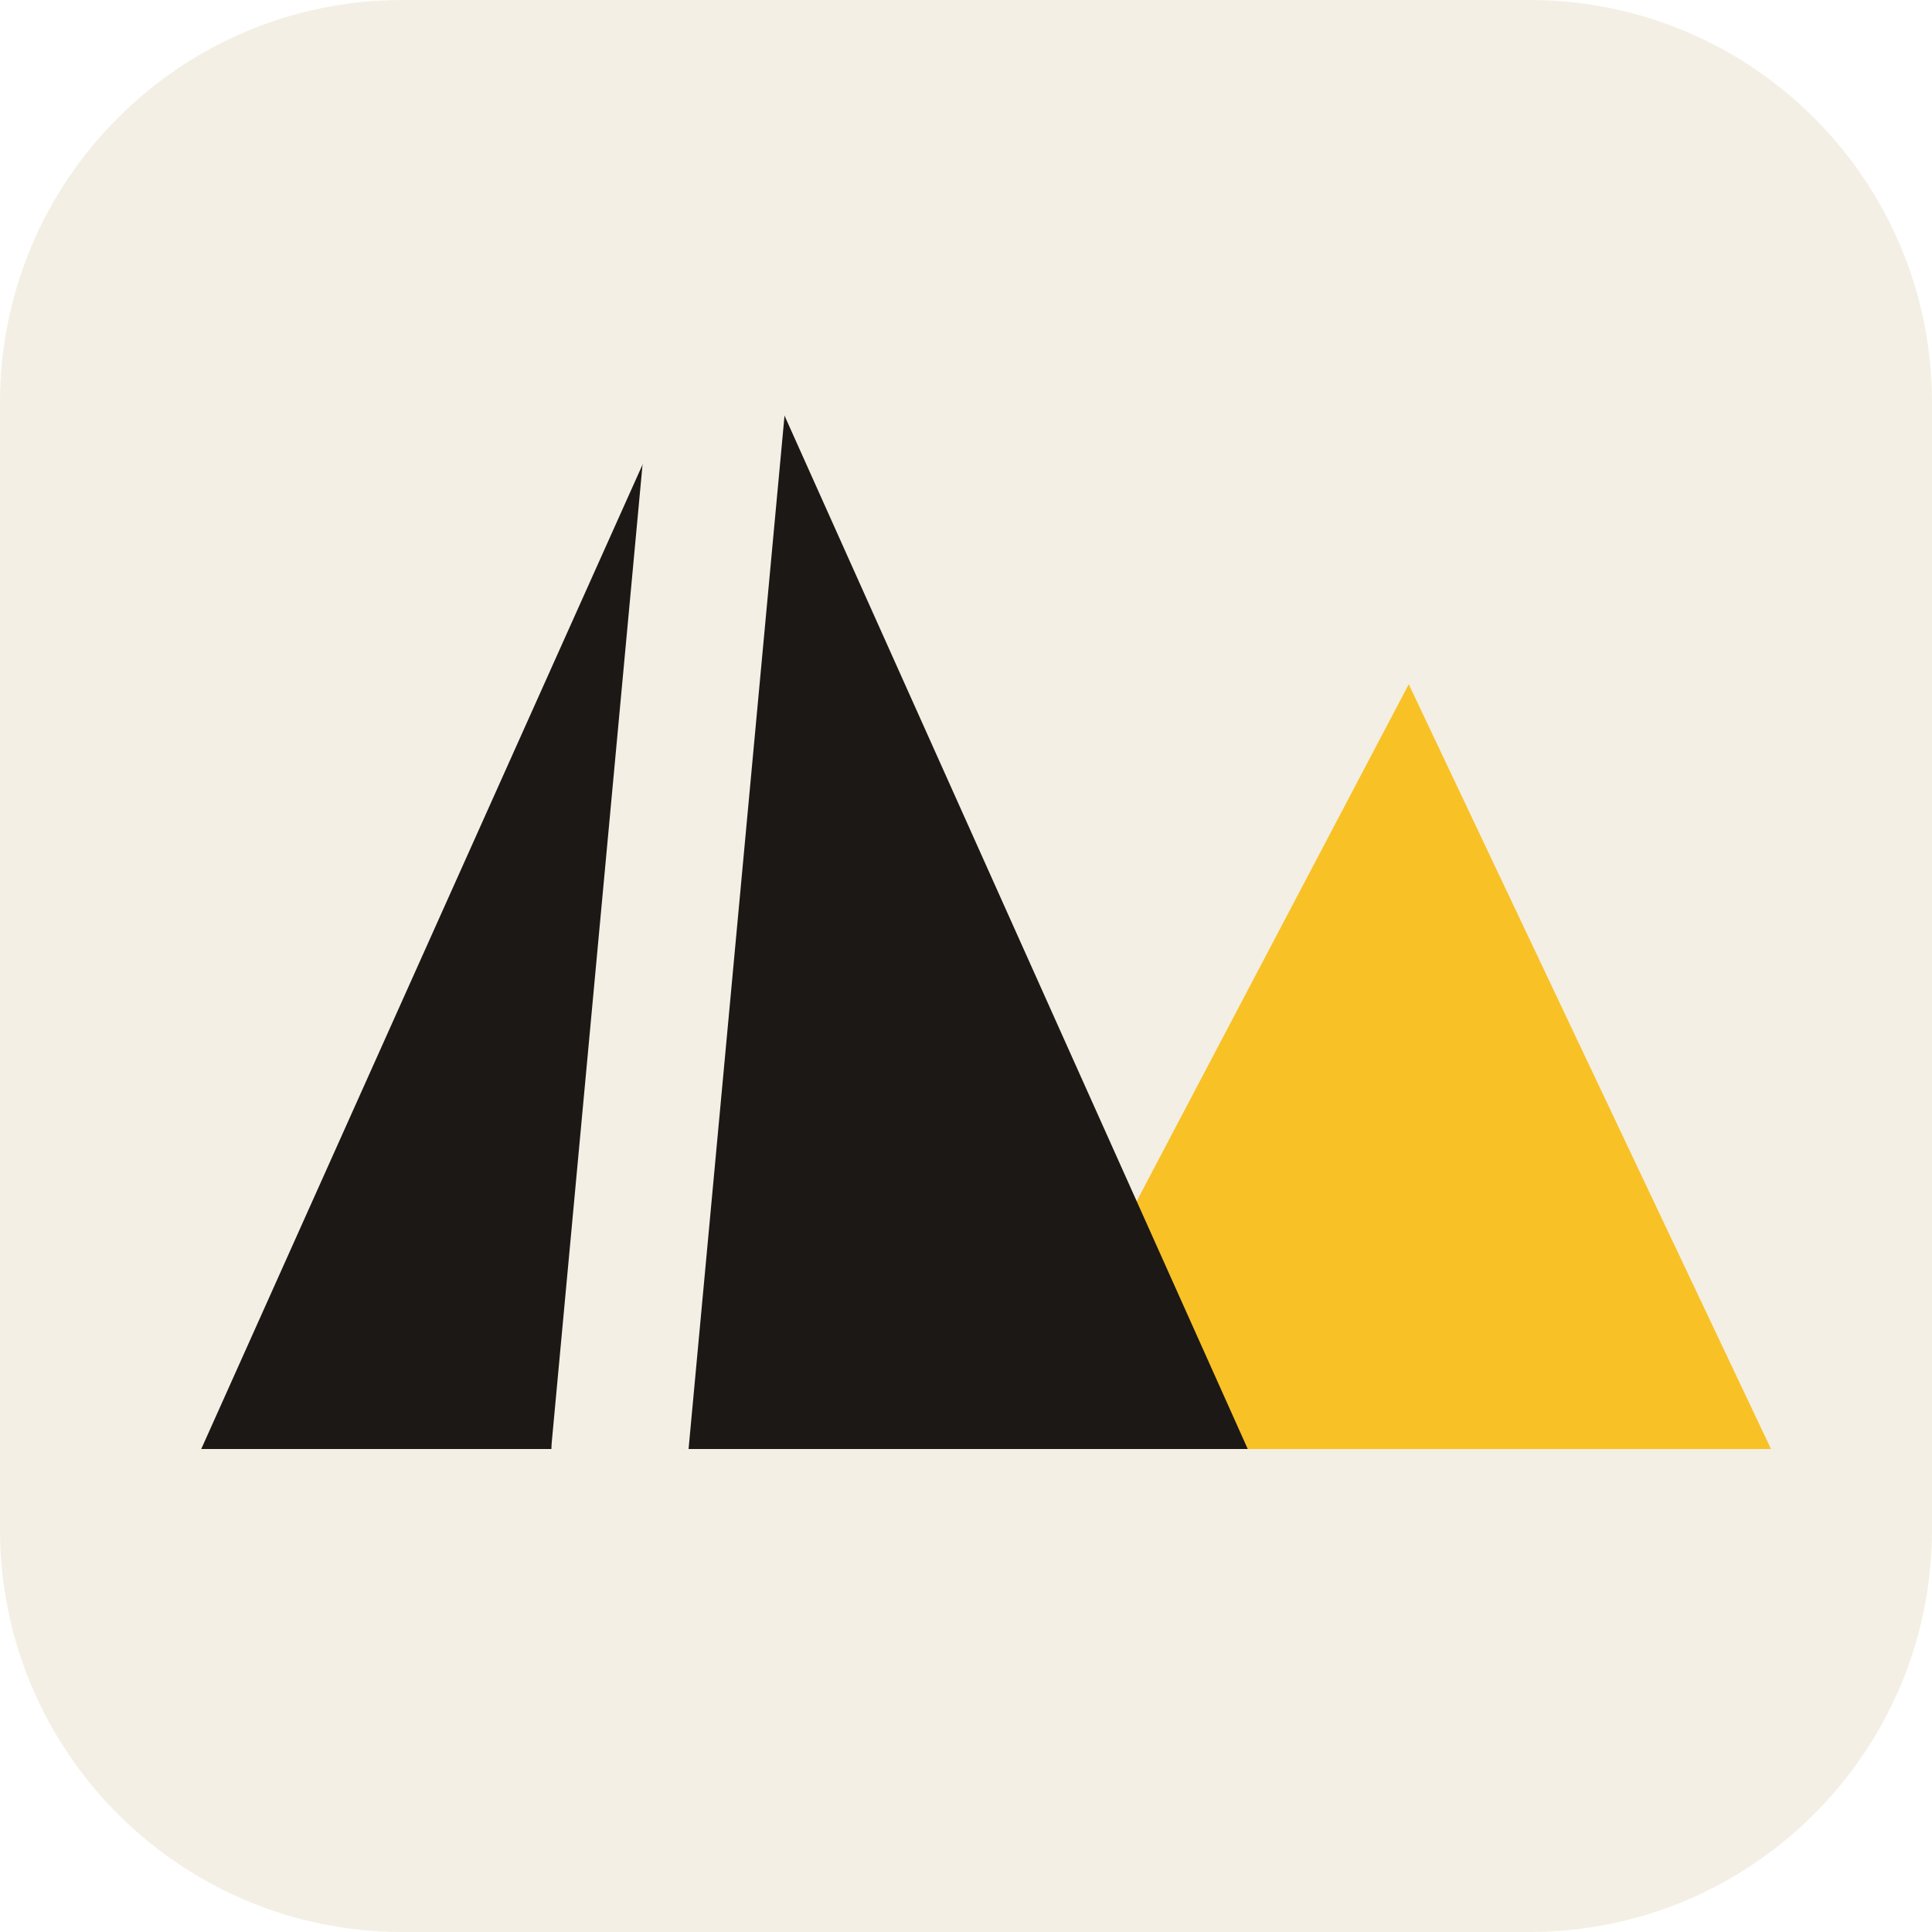
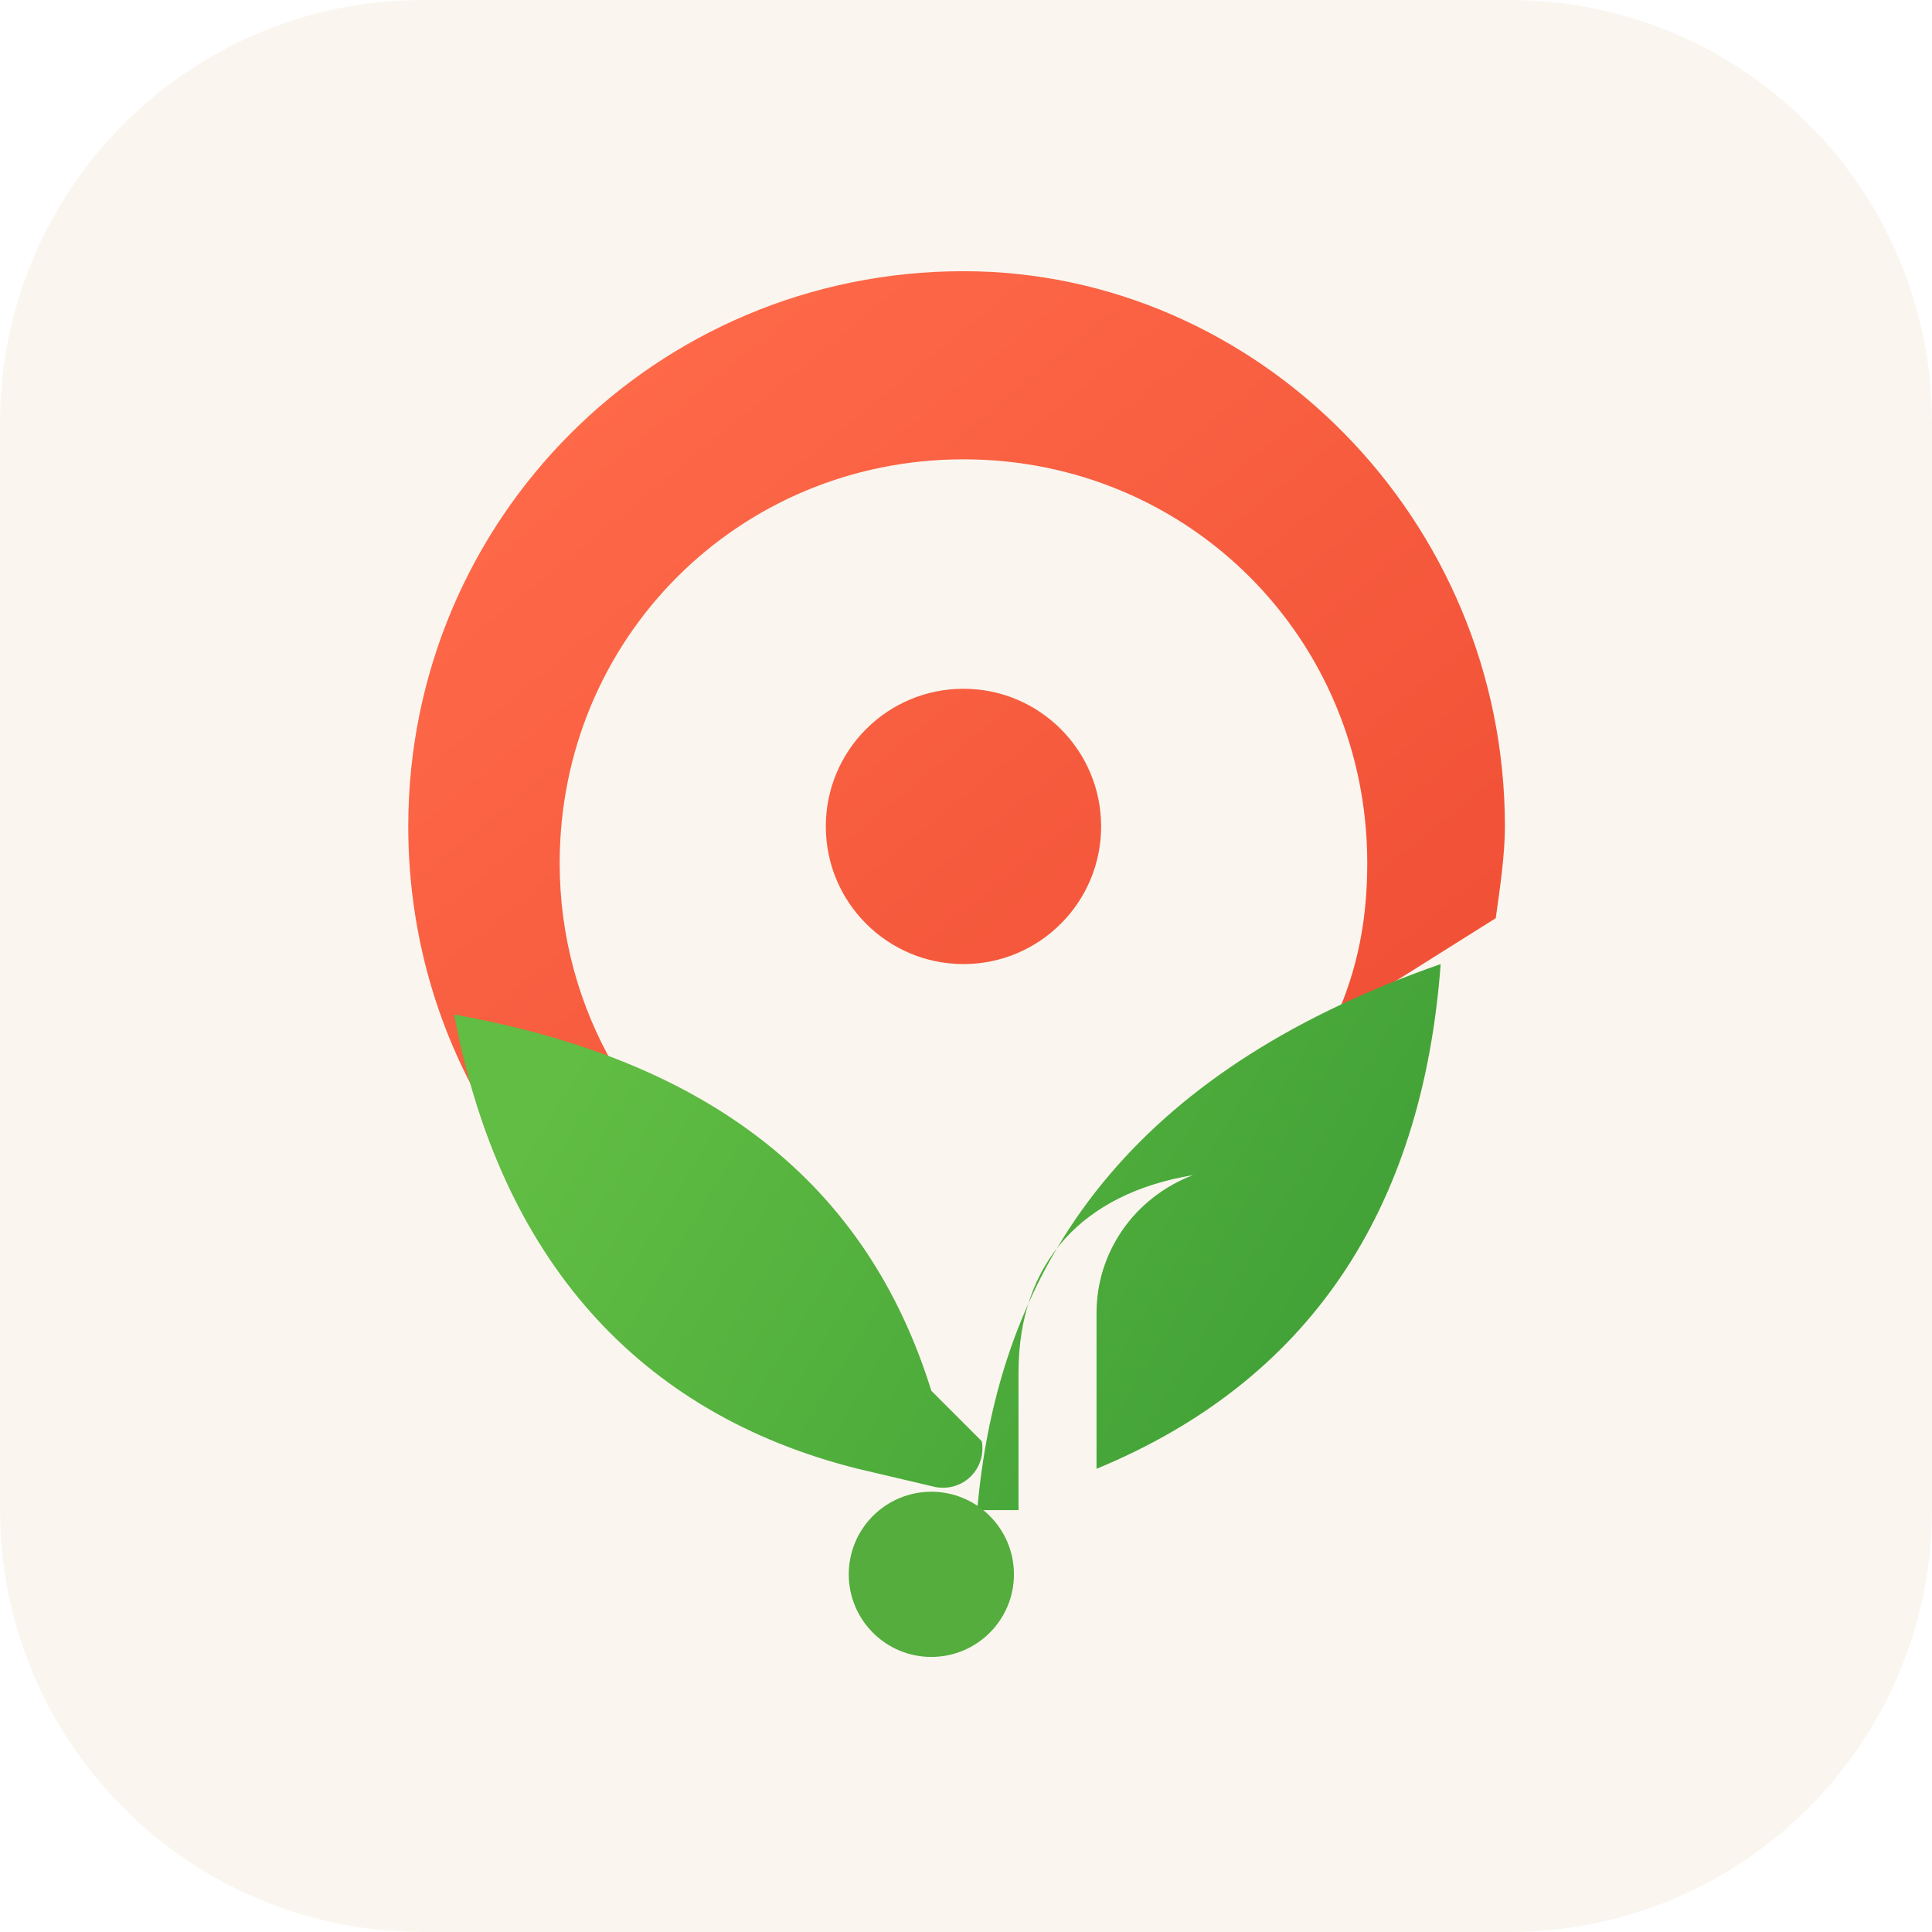
- <svg xmlns="http://www.w3.org/2000/svg" viewBox="0 0 48 48" width="48" height="48">
+ <svg xmlns="http://www.w3.org/2000/svg" viewBox="0 0 64 64" width="64" height="64">
  <style>
-     .plate { fill: #f4efe4; }
-     .peak  { fill: #1b1815; }
-     .fold  { stroke: #f4efe4; }
+     .plate { fill: #FAF6EF; }
    @media (prefers-color-scheme: dark) {
-       .plate { fill: #16140f; }
-       .peak  { fill: #f0ebe0; }
-       .fold  { stroke: #16140f; }
+       .plate { fill: #1A1714; }
    }
  </style>
-   <rect class="plate" width="48" height="48" rx="10" />
-   <path d="M25 36 35 17l9 19z" fill="#F8C126" />
-   <path class="peak" d="M5 36 18 7l13 29z" />
-   <path class="fold" d="M18 8 15.4 36" stroke-width="3.4" stroke-linecap="round" />
+   <defs>
+     <linearGradient id="coral" x1="80" y1="45" x2="235" y2="235" gradientUnits="userSpaceOnUse">
+       <stop offset="0" stop-color="#FF6B4A" />
+       <stop offset="1" stop-color="#F04F35" />
+     </linearGradient>
+     <linearGradient id="leaf" x1="78" y1="205" x2="250" y2="310" gradientUnits="userSpaceOnUse">
+       <stop offset="0" stop-color="#61BD43" />
+       <stop offset="1" stop-color="#3D9D35" />
+     </linearGradient>
+   </defs>
+   <rect class="plate" width="64" height="64" rx="14" />
+   <g transform="translate(7.9 2.6) scale(0.152)">
+     <path fill="url(#coral)" d="M158 42c-67 0-121 54-121 121 0 43 22 82 59 104l43 26-23-44-1-1c-28-16-45-45-45-77 0-49 39-88 88-88s88 39 88 88c0 12-2 23-7 34l35-22c1-7 2-14 2-20 0-67-54-121-118-121Z" />
+     <circle cx="158" cy="163" r="30" fill="url(#coral)" />
+     <path fill="url(#leaf)" d="M151 286c-14-45-48-72-104-82 10 53 40 87 88 99l17 4c6 1 11-4 10-10l-11-11Zm10 26c5-58 38-97 101-119-4 54-29 91-75 110v-34c0-13 8-25 21-30-24 4-38 19-38 43v30h-9Z" />
+     <circle cx="151" cy="326" r="18" fill="#54AD3D" />
+   </g>
</svg>
